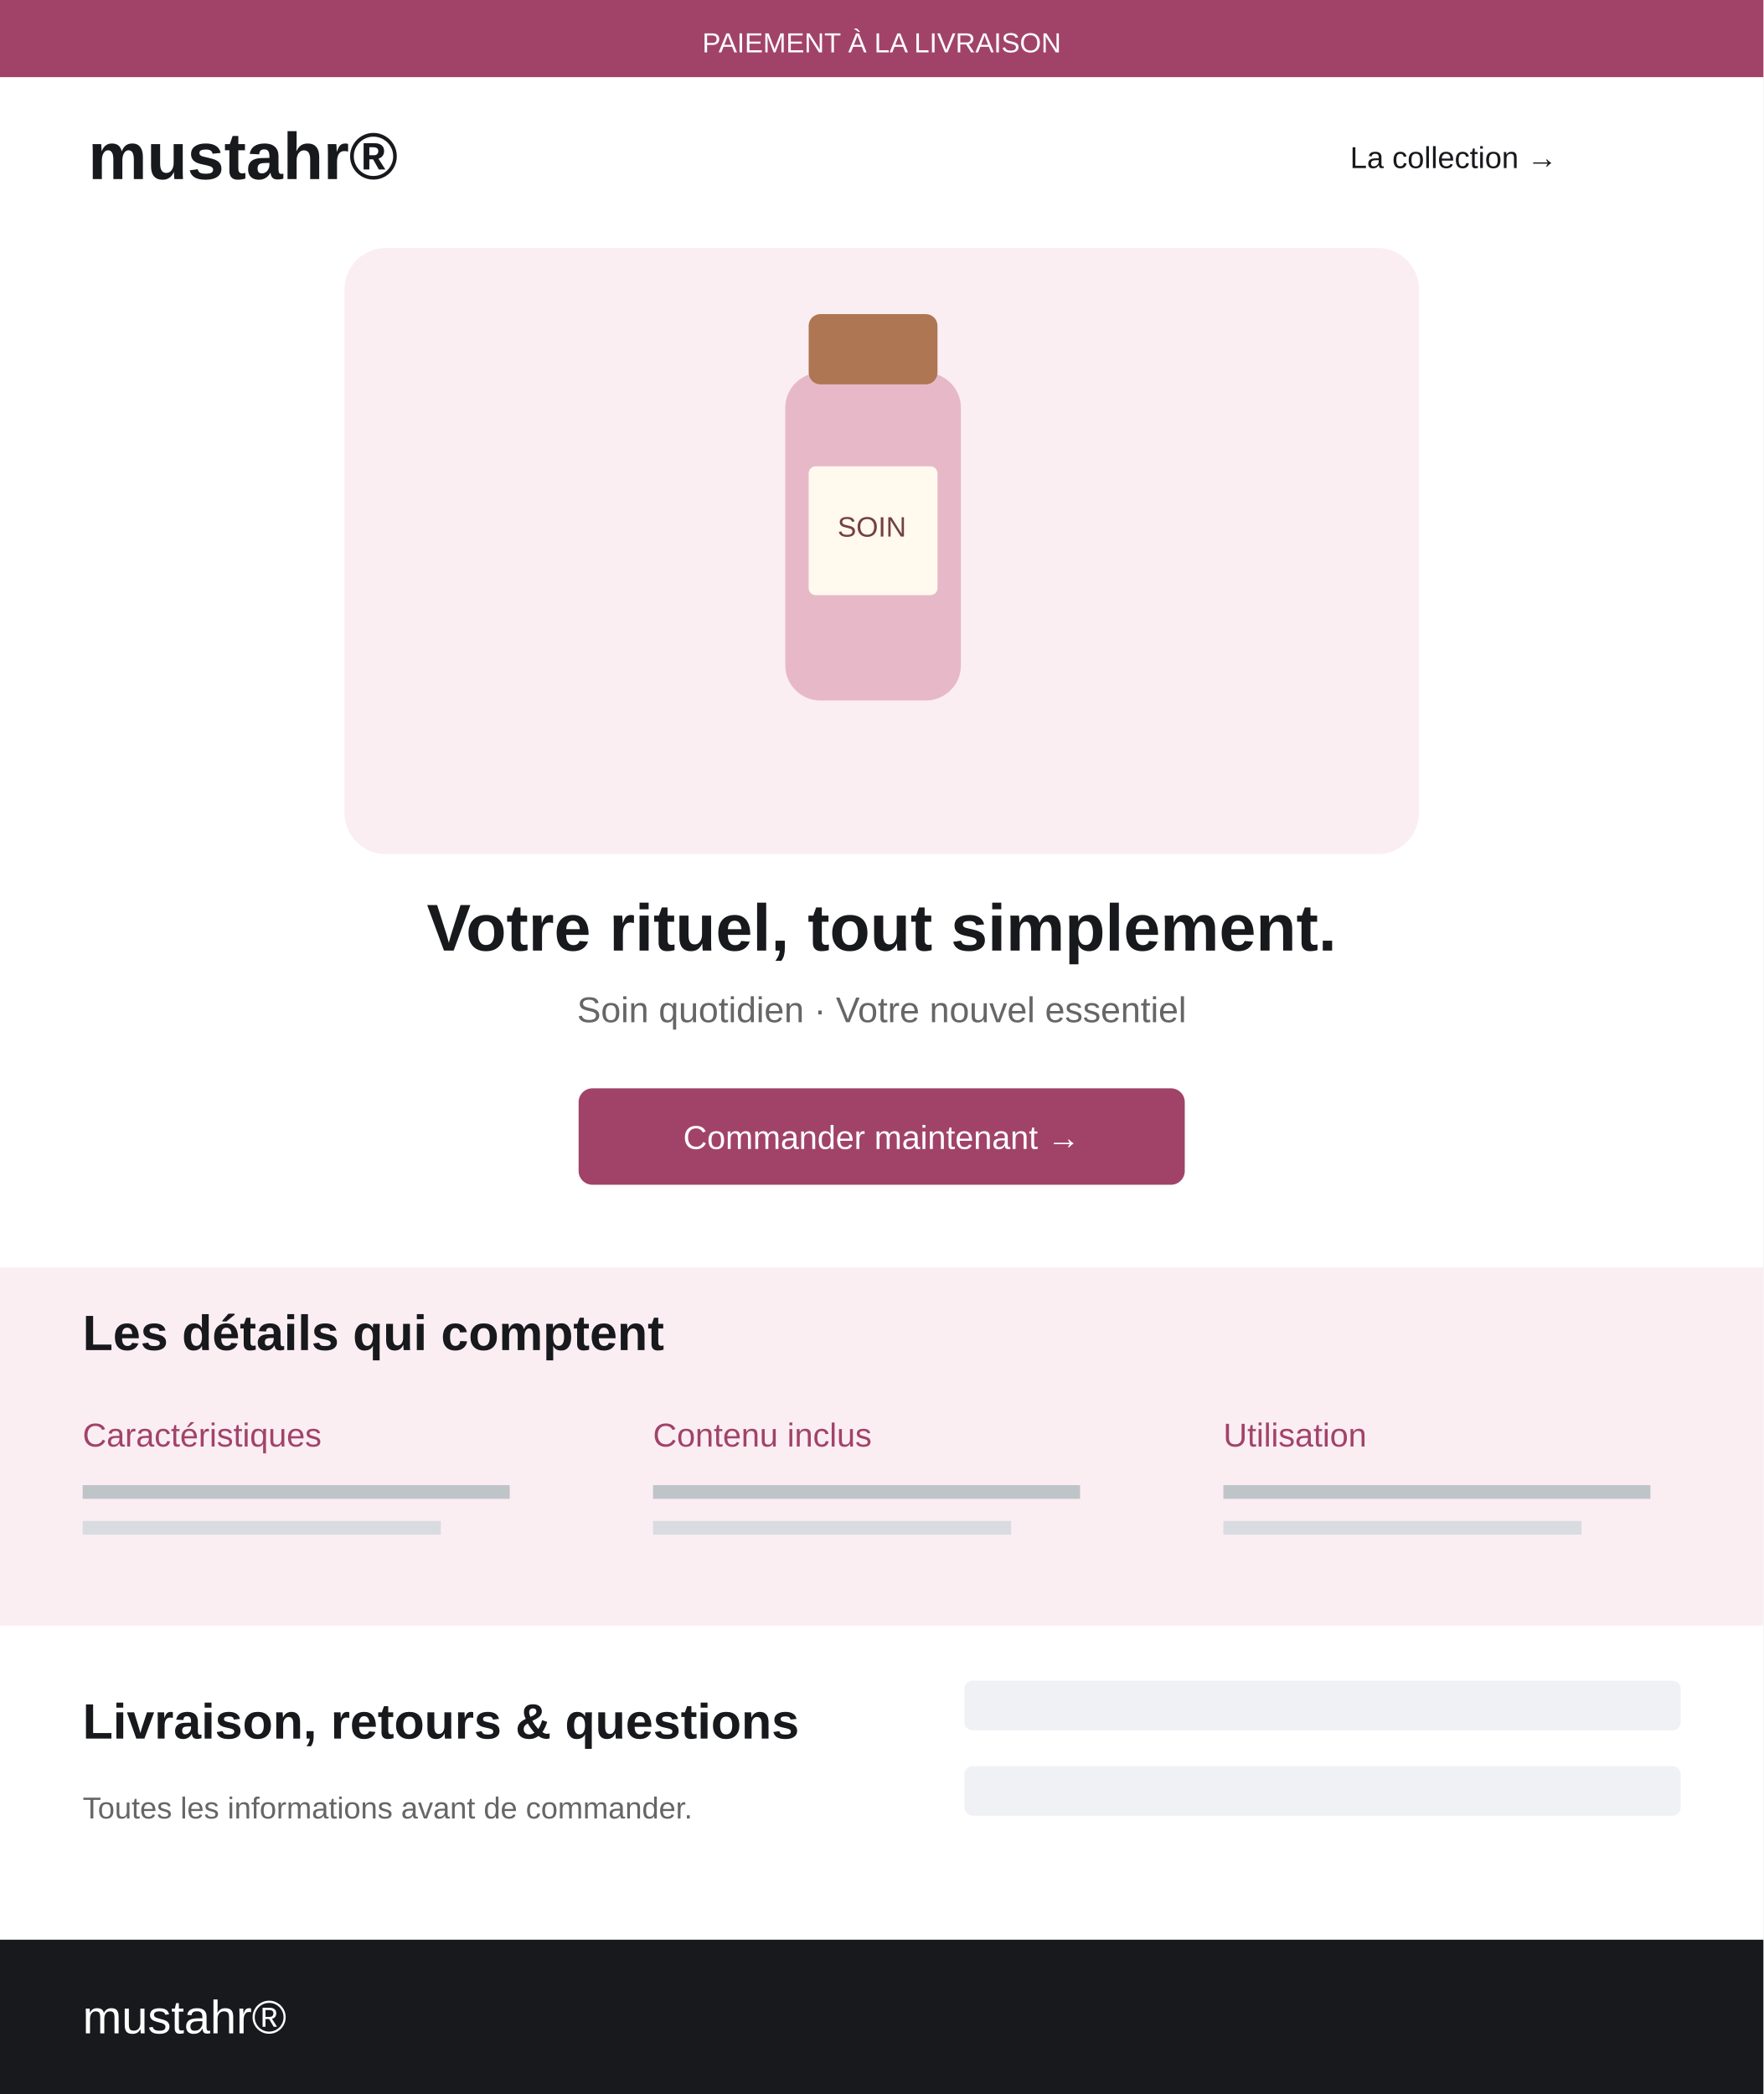
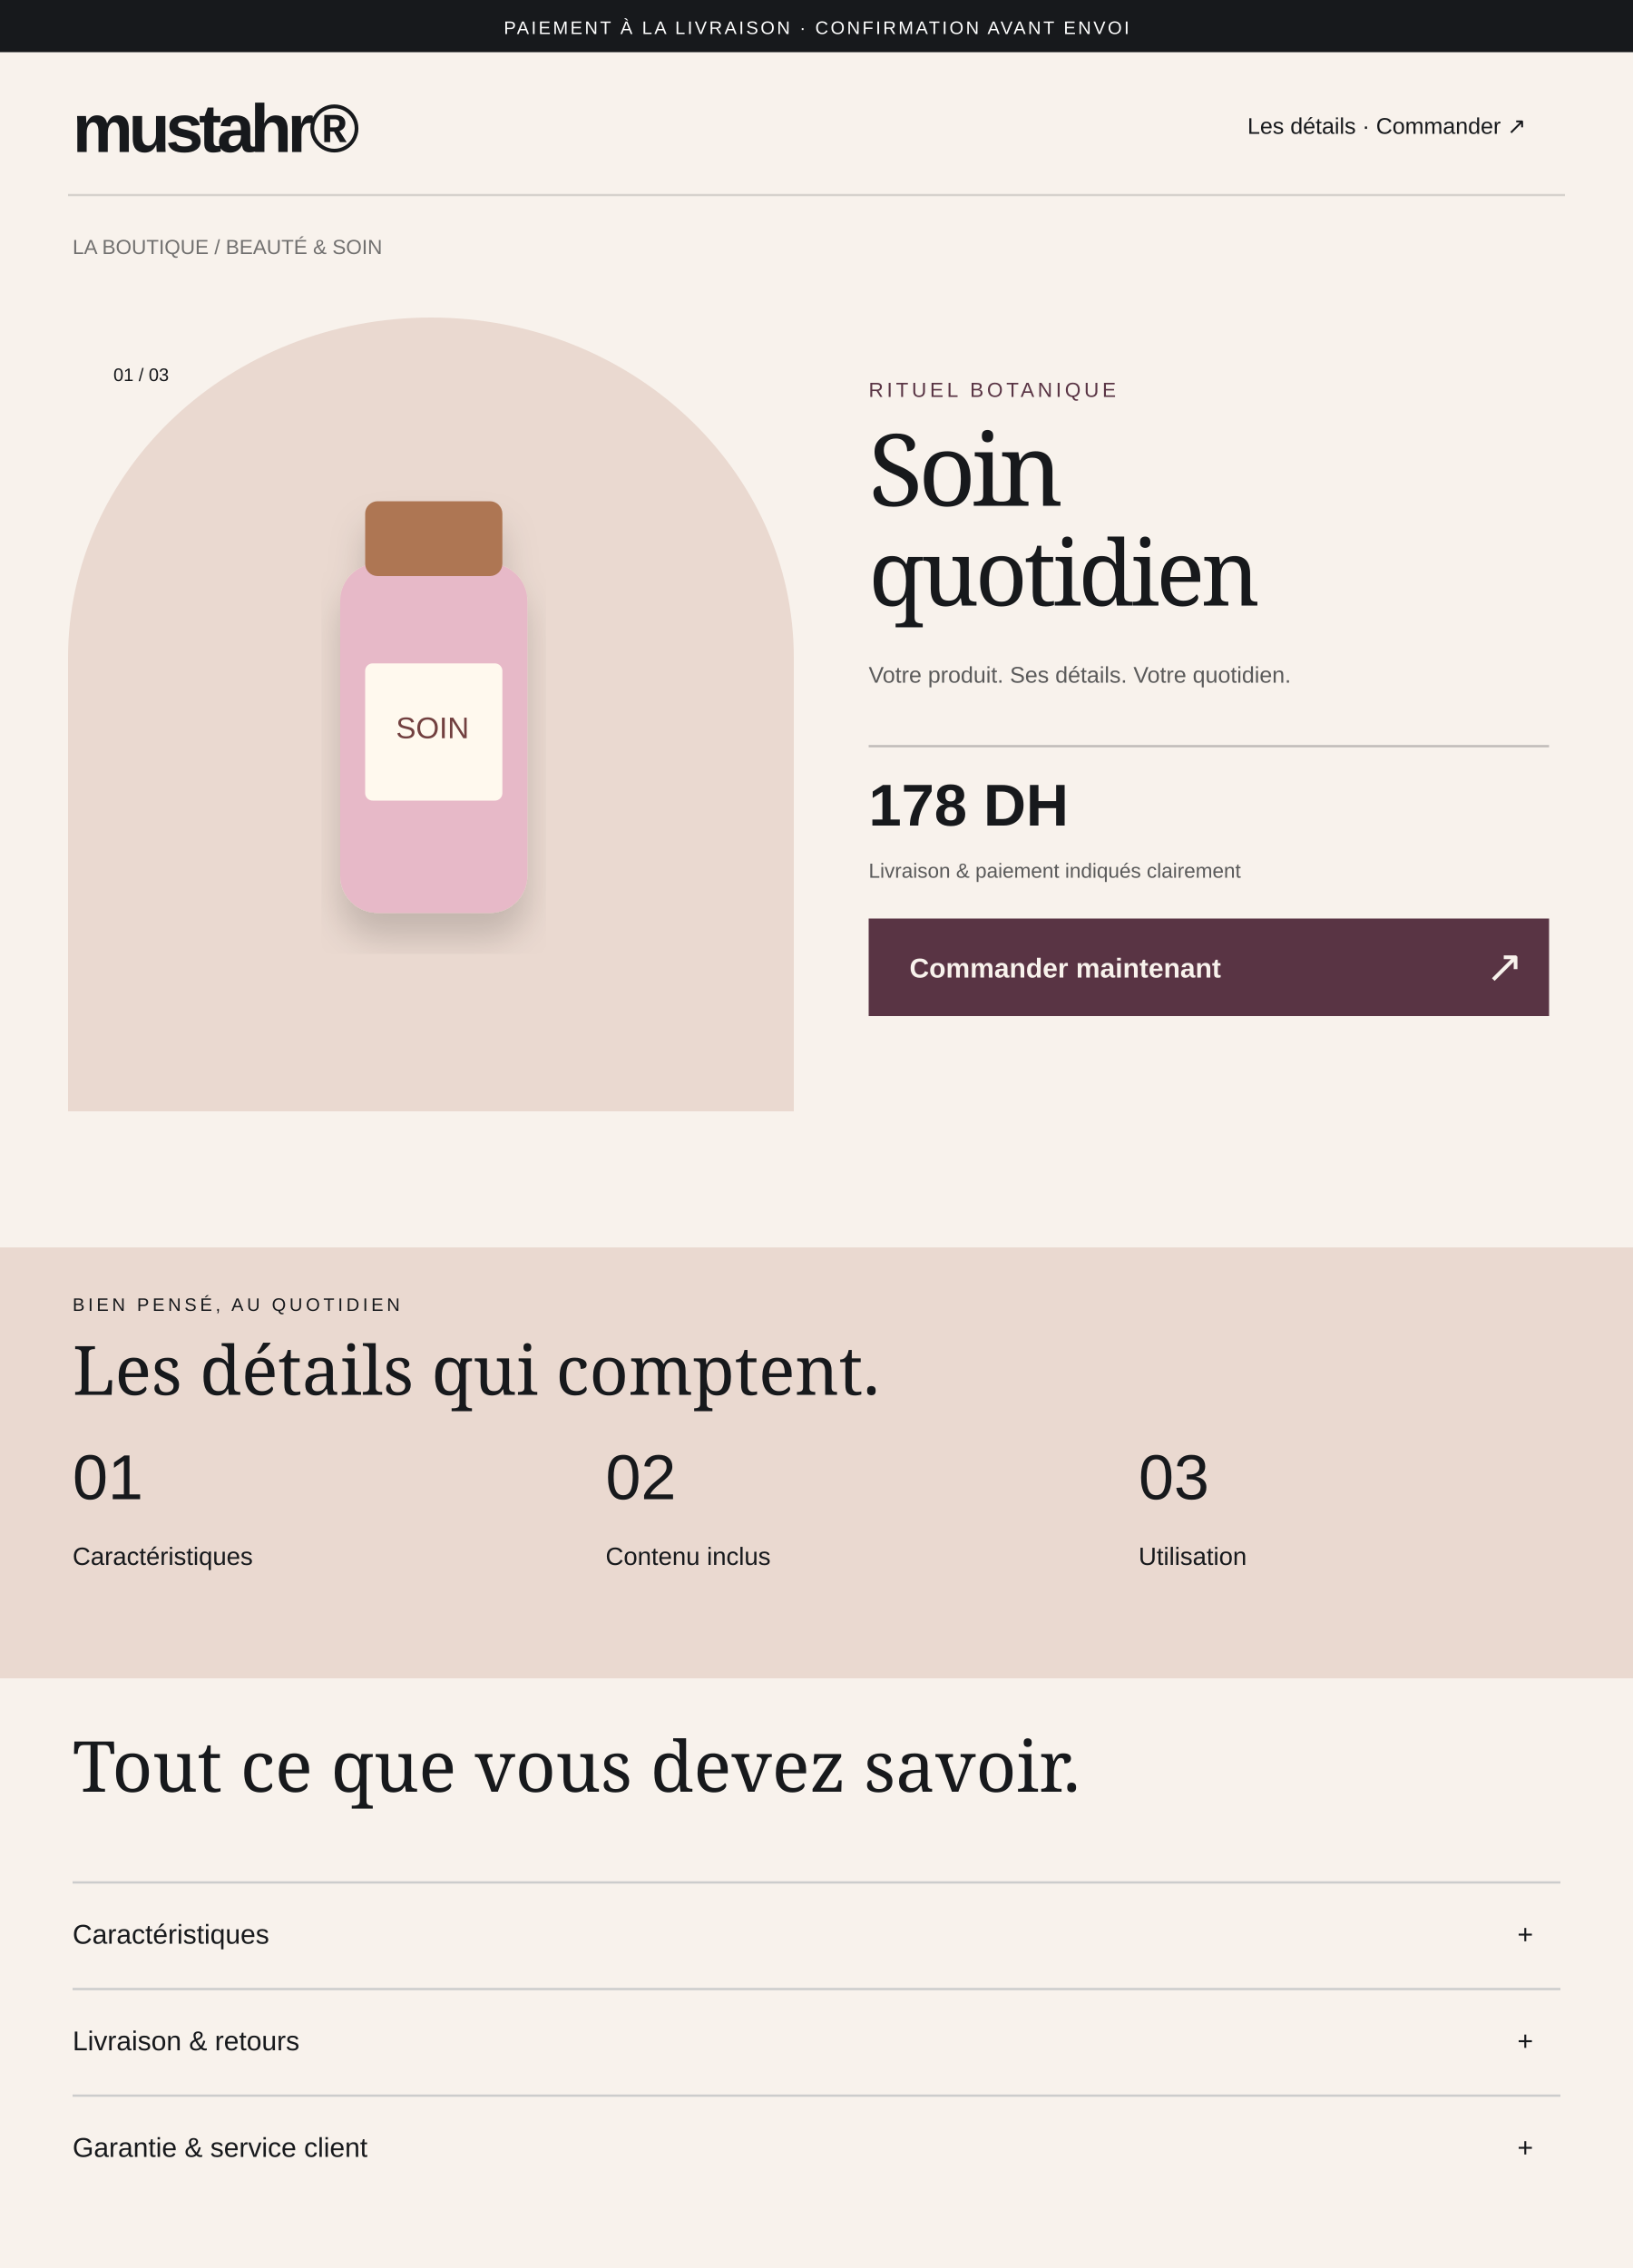
- <svg xmlns="http://www.w3.org/2000/svg" viewBox="0 0 640 760">
-   <g font-family="Arial,sans-serif" fill="#17191c">
-     <rect width="640" height="760" fill="white" />
-     <rect width="640" height="28" fill="#a14369" />
-     <text x="320" y="19" text-anchor="middle" fill="white" font-size="10">PAIEMENT À LA LIVRAISON</text>
-     <text x="32" y="65" font-size="24" font-weight="bold">mustahr®</text>
-     <text x="490" y="61" font-size="11">La collection →</text>
-     <rect x="125" y="90" width="390" height="220" rx="15" fill="#fbeef3" />
-     <g transform="translate(200 80) scale(.85)">
+ <svg xmlns="http://www.w3.org/2000/svg" viewBox="0 0 720 1000">
+   <defs>
+     <linearGradient id="product" x2="1" y2="1">
+       <stop stop-color="#424b55" />
+       <stop offset=".5" stop-color="#161c22" />
+       <stop offset="1" stop-color="#586471" />
+     </linearGradient>
+     <radialGradient id="stage">
+       <stop stop-color="#ead9d0" />
+       <stop offset="1" stop-color="#f8f2ec" />
+     </radialGradient>
+     <filter id="shadow">
+       <feDropShadow dx="0" dy="10" stdDeviation="7" flood-opacity=".17" />
+     </filter>
+   </defs>
+   <g font-family="Arial,sans-serif">
+     <rect width="720" height="1000" fill="#f8f2ec" />
+     <rect width="720" height="23" fill="#17191c" />
+     <text x="360" y="15" text-anchor="middle" fill="white" font-size="8" letter-spacing="1">PAIEMENT À LA LIVRAISON · CONFIRMATION AVANT ENVOI</text>
+     <text x="32" y="67" font-size="30" font-weight="bold" fill="#17191c" letter-spacing="-2">mustahr®</text>
+     <text x="550" y="59" font-size="10" fill="#17191c">Les détails · Commander ↗</text>
+     <path d="M30 86h660" stroke="#17191c" opacity=".15" />
+     <text x="32" y="112" font-size="9" fill="#17191c" opacity=".6">LA BOUTIQUE / BEAUTÉ &amp; SOIN</text>
+     <path d="M30 490V290a160 150 0 0 1 320 0v200z" fill="#ead9d0" />
+     <g transform="translate(40 177) scale(1.1)" filter="url(#shadow)">
      <rect x="100" y="65" width="75" height="140" rx="15" fill="#e7b9c8" />
      <rect x="110" y="40" width="55" height="30" rx="5" fill="#ae7653" />
      <rect x="110" y="105" width="55" height="55" rx="3" fill="#fff9ee" />
      <text x="137" y="135" text-anchor="middle" font-size="12" fill="#72413f">SOIN</text>
    </g>
-     <text x="320" y="345" text-anchor="middle" font-size="24" font-weight="bold">Votre rituel, tout simplement.</text>
-     <text x="320" y="371" text-anchor="middle" font-size="13" fill="#666">Soin quotidien · Votre nouvel essentiel</text>
-     <rect x="210" y="395" width="220" height="35" rx="5" fill="#a14369" />
-     <text x="320" y="417" text-anchor="middle" fill="white" font-size="12">Commander maintenant →</text>
-     <rect x="0" y="460" width="640" height="130" fill="#fbeef3" />
-     <text x="30" y="490" font-size="18" font-weight="bold">Les détails qui comptent</text>
-     <text x="30" y="525" font-size="12" fill="#a14369">Caractéristiques</text>
-     <rect x="30" y="539" width="155" height="5" fill="#bfc4c9" />
-     <rect x="30" y="552" width="130" height="5" fill="#d8dce0" />
-     <text x="237" y="525" font-size="12" fill="#a14369">Contenu inclus</text>
-     <rect x="237" y="539" width="155" height="5" fill="#bfc4c9" />
-     <rect x="237" y="552" width="130" height="5" fill="#d8dce0" />
-     <text x="444" y="525" font-size="12" fill="#a14369">Utilisation</text>
-     <rect x="444" y="539" width="155" height="5" fill="#bfc4c9" />
-     <rect x="444" y="552" width="130" height="5" fill="#d8dce0" />
-     <text x="30" y="631" font-size="18" font-weight="bold">Livraison, retours &amp; questions</text>
-     <text x="30" y="660" font-size="11" fill="#666">Toutes les informations avant de commander.</text>
-     <rect x="350" y="610" width="260" height="18" rx="3" fill="#f0f1f5" />
-     <rect x="350" y="641" width="260" height="18" rx="3" fill="#f0f1f5" />
-     <rect y="704" width="640" height="56" fill="#17191c" />
-     <text x="30" y="738" fill="white" font-size="17">mustahr®</text>
+     <text x="50" y="168" font-size="8" fill="#17191c">01 / 03</text>
+     <text x="383" y="175" text-anchor="start" fill="#593444" font-size="9" letter-spacing="1.5">RITUEL BOTANIQUE</text>
+     <text x="383" y="223" text-anchor="start" fill="#17191c" font-family="Georgia,serif" font-size="44" font-weight="400" font-style="normal" letter-spacing="-2">Soin</text>
+     <text x="383" y="267" text-anchor="start" fill="#17191c" font-family="Georgia,serif" font-size="40" font-weight="400" letter-spacing="-1.5">quotidien</text>
+     <text x="383" y="301" text-anchor="start" fill="#17191c" font-size="10" opacity=".7">Votre produit. Ses détails. Votre quotidien.</text>
+     <path d="M383 329h300" stroke="#17191c" opacity=".25" />
+     <text x="383" y="364" text-anchor="start" fill="#17191c" font-size="26" font-weight="bold">178 DH</text>
+     <text x="383" y="387" text-anchor="start" fill="#17191c" font-size="9" opacity=".7">Livraison &amp; paiement indiqués clairement</text>
+     <rect x="383" y="405" width="300" height="43" rx="0" fill="#593444" />
+     <text x="401" y="431" fill="#f8f2ec" font-size="12" font-weight="bold">Commander maintenant</text>
+     <text x="655" y="433" fill="#f8f2ec" font-size="20">↗</text>
+     <rect y="550" width="720" height="190" rx="0" fill="#ead9d0" />
+     <text x="32" y="578" fill="#17191c" font-size="8" letter-spacing="1.5">BIEN PENSÉ, AU QUOTIDIEN</text>
+     <text x="32" y="615" fill="#17191c" font-family="Georgia,serif" font-size="30">Les détails qui comptent.</text>
+     <text x="32" y="661" fill="#17191c" font-size="28">01</text>
+     <text x="32" y="690" fill="#17191c" font-size="11">Caractéristiques</text>
+     <text x="267" y="661" fill="#17191c" font-size="28">02</text>
+     <text x="267" y="690" fill="#17191c" font-size="11">Contenu inclus</text>
+     <text x="502" y="661" fill="#17191c" font-size="28">03</text>
+     <text x="502" y="690" fill="#17191c" font-size="11">Utilisation</text>
+     <rect y="740" width="720" height="260" fill="#f8f2ec" />
+     <text x="32" y="790" fill="#17191c" font-family="Georgia,serif" font-size="31">Tout ce que vous devez savoir.</text>
+     <path d="M32 830h656" stroke="#ccc" />
+     <text x="32" y="857" font-size="12" fill="#17191c">Caractéristiques</text>
+     <text x="669" y="857" fill="#17191c">+</text>
+     <path d="M32 877h656" stroke="#ccc" />
+     <text x="32" y="904" font-size="12" fill="#17191c">Livraison &amp; retours</text>
+     <text x="669" y="904" fill="#17191c">+</text>
+     <path d="M32 924h656" stroke="#ccc" />
+     <text x="32" y="951" font-size="12" fill="#17191c">Garantie &amp; service client</text>
+     <text x="669" y="951" fill="#17191c">+</text>
  </g>
</svg>
